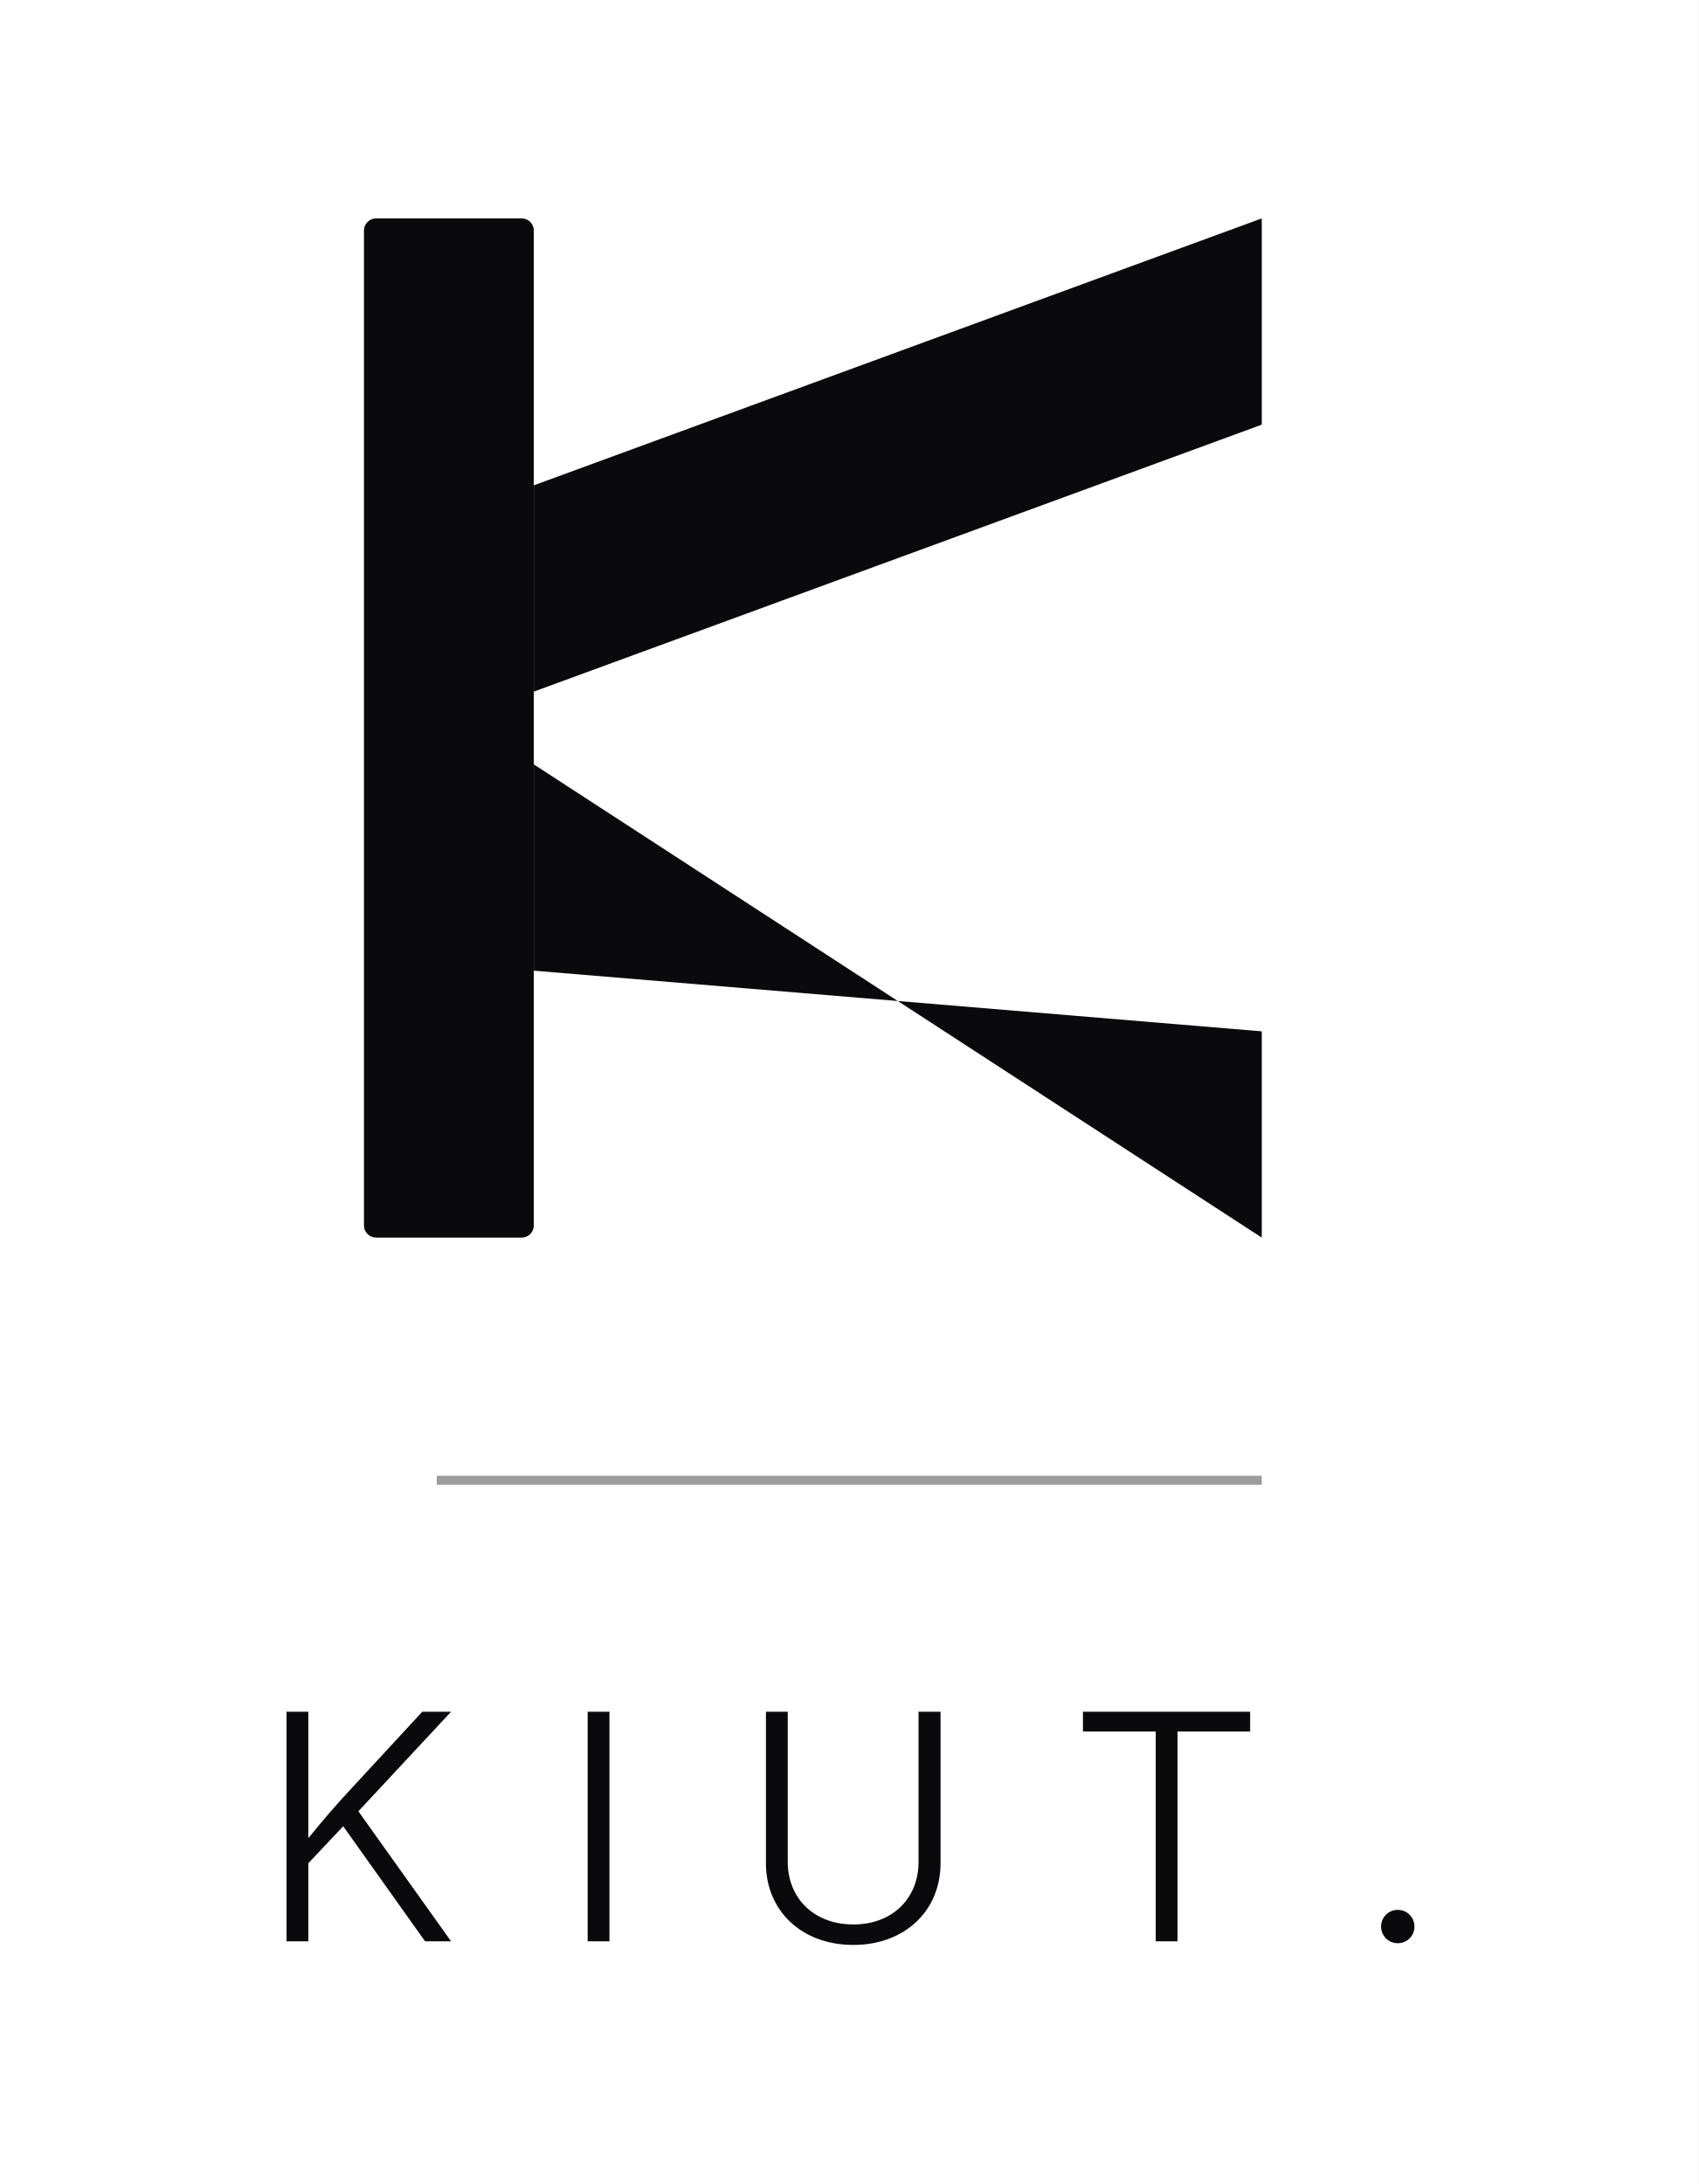
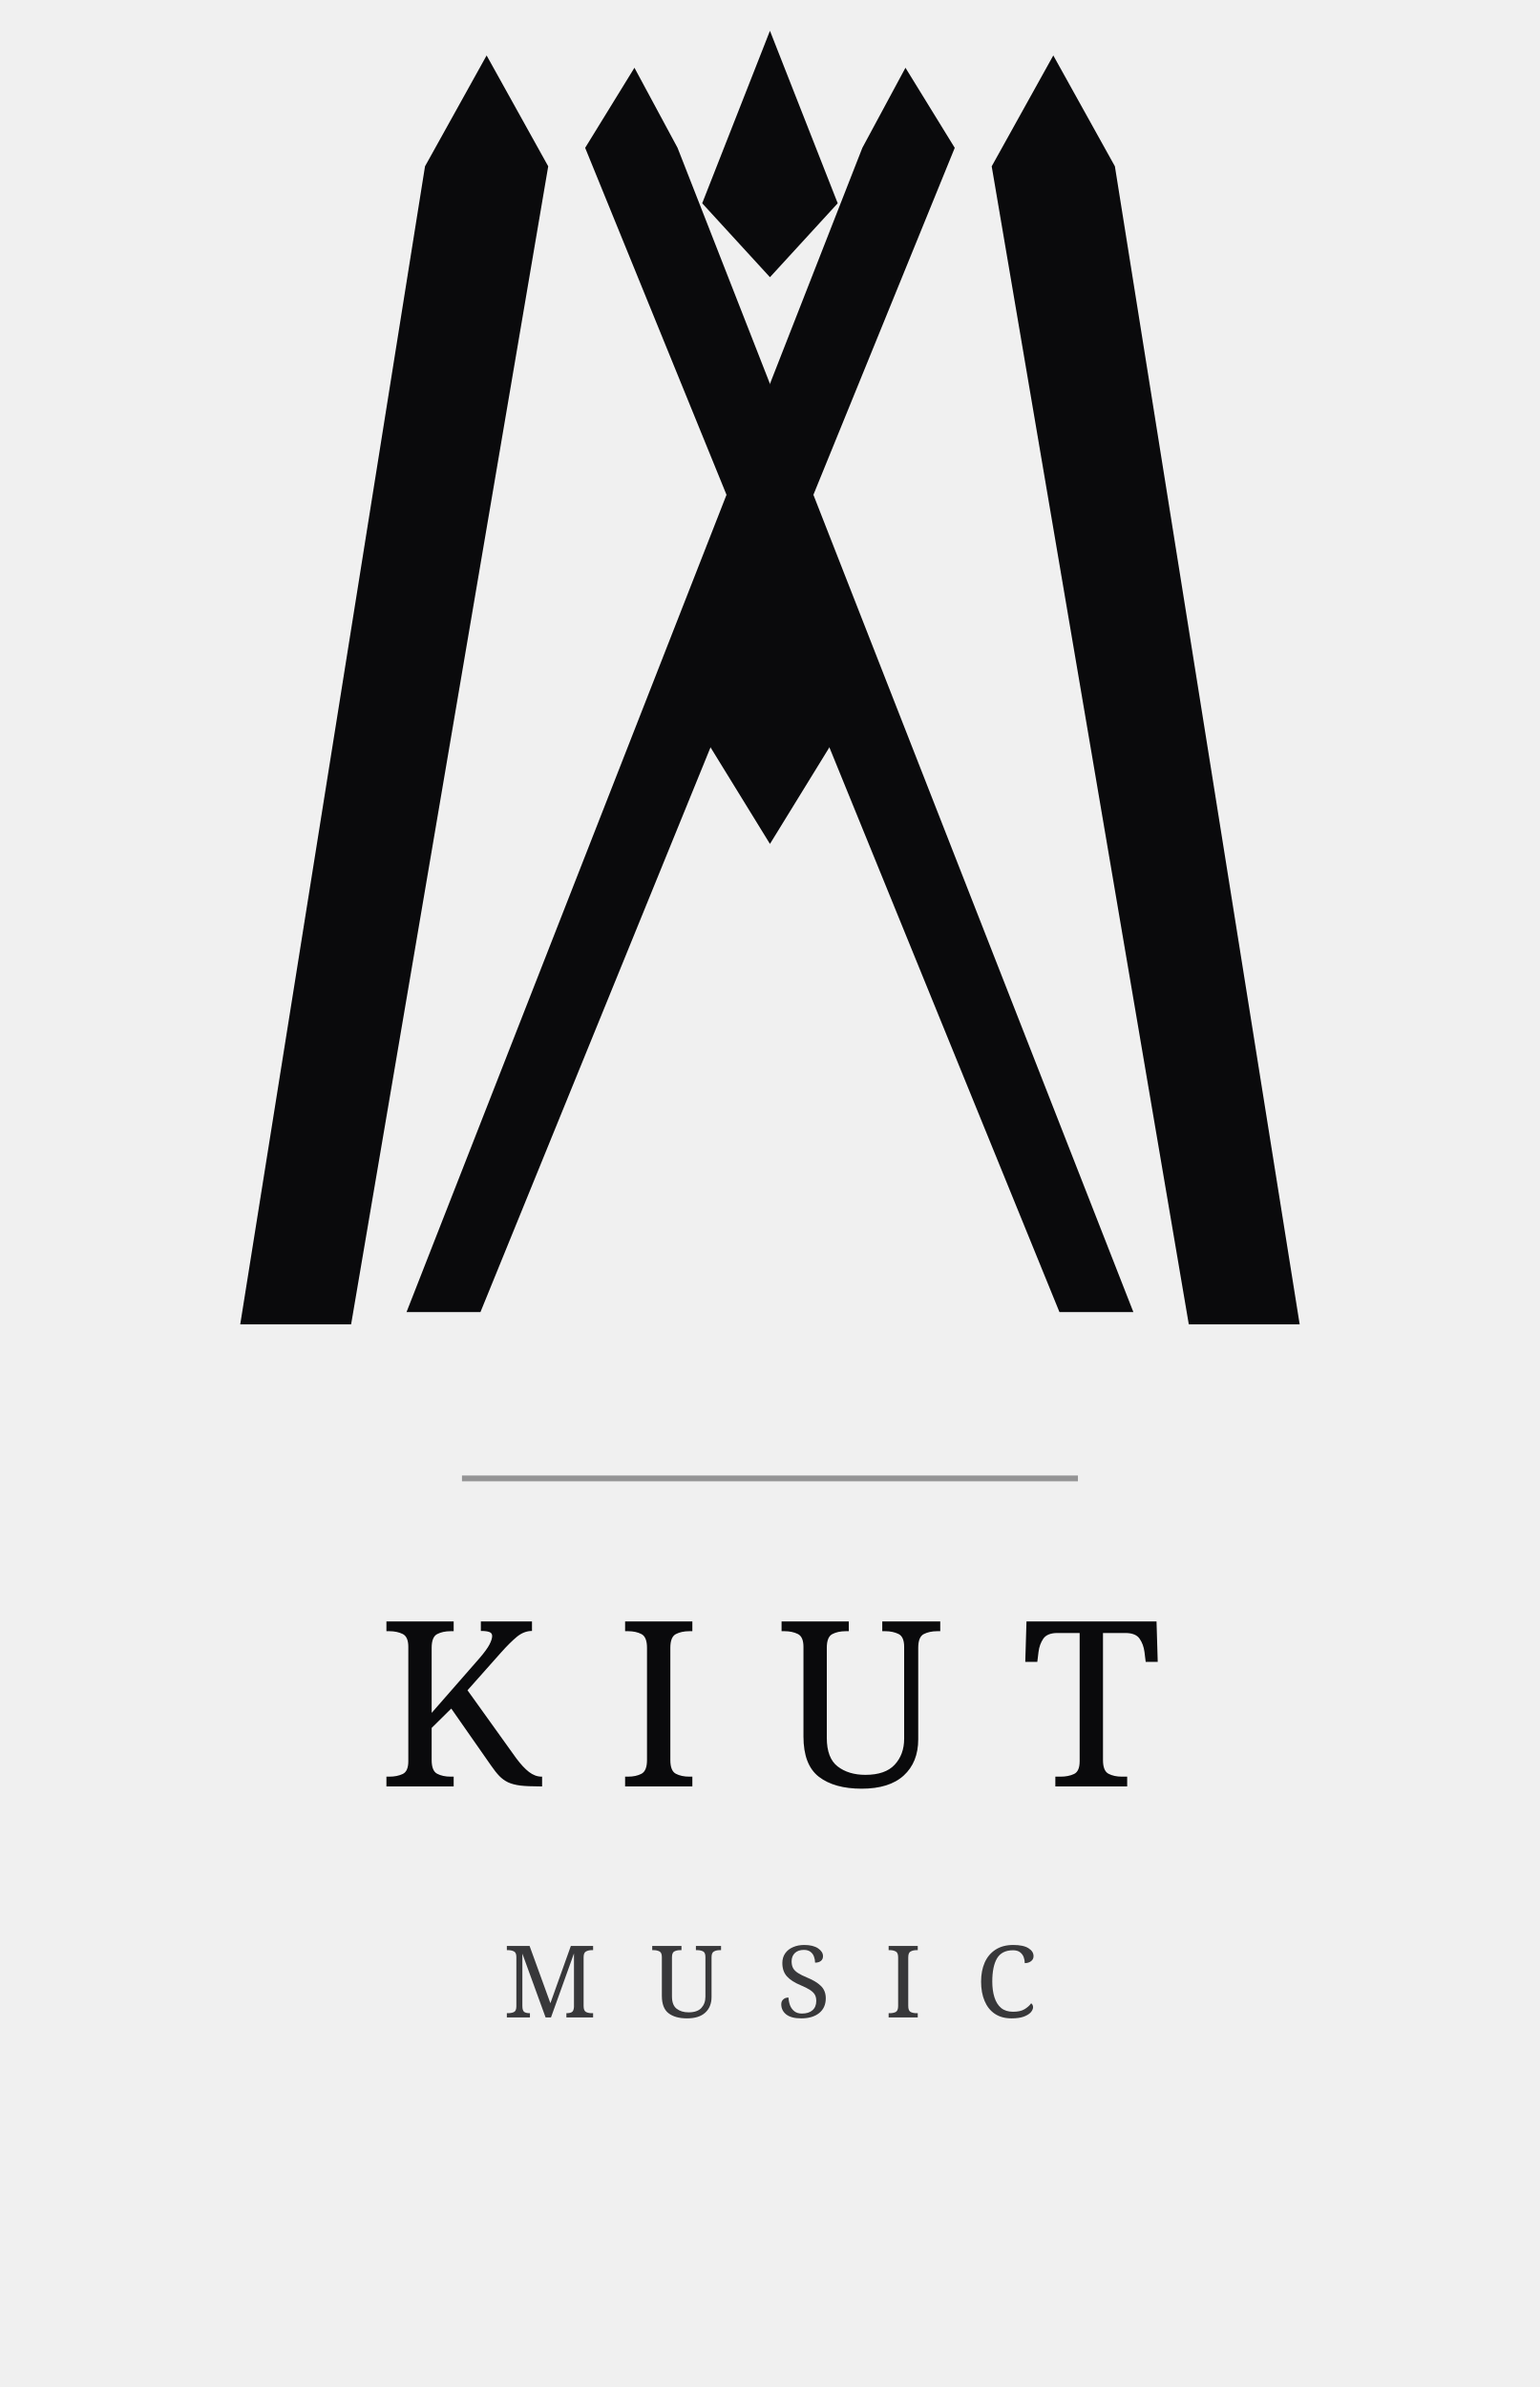
- <svg xmlns="http://www.w3.org/2000/svg" viewBox="0 0 140 180" fill="none">
-   <rect width="140" height="180" fill="#FFFFFF" />
-   <g transform="translate(20, 10)">
-     <rect x="10" y="8" width="14" height="84" rx="1" fill="#0A0A0C" />
-     <polygon points="24,47 24,30 84,8 84,25" fill="#0A0A0C" />
-     <polygon points="24,53 24,70 84,75 84,92" fill="#0A0A0C" />
+ <svg xmlns="http://www.w3.org/2000/svg" viewBox="0 0 200 310" fill="none">
+   <g transform="translate(20,4) scale(0.8)">
+     <polygon points="54,4  64,22  32,210  14,210  44,22" fill="#0A0A0C" />
+     <polygon points="146,4  136,22  168,210  186,210  156,22" fill="#0A0A0C" />
+     <polygon points="78,6  85,19  159,208  147,208  70,19" fill="#0A0A0C" />
+     <polygon points="122,6  130,19  53,208  41,208  115,19" fill="#0A0A0C" />
+     <polygon points="100,0  111,28  100,40  89,28" fill="#0A0A0C" />
+     <polygon points="100,78  116,106  100,132  84,106" fill="#0A0A0C" />
  </g>
-   <line x1="36" y1="122" x2="104" y2="122" stroke="#0A0A0C" stroke-width="0.75" opacity="0.4" />
-   <text x="70" y="160" text-anchor="middle" font-family="'Space Grotesk', Inter, Helvetica Neue, sans-serif" font-size="26" font-weight="300" letter-spacing="8" fill="#0A0A0C">KIUT.</text>
+   <line x1="60" y1="192" x2="140" y2="192" stroke="#0A0A0C" stroke-width="0.75" opacity="0.4" />
+   <text x="100" y="232" text-anchor="middle" font-family="'Cinzel', 'Cormorant Garamond', Georgia, serif" font-size="30" font-weight="300" letter-spacing="10" fill="#0A0A0C">KIUT</text>
+   <text x="100" y="262" text-anchor="middle" font-family="'Cinzel', 'Cormorant Garamond', Georgia, serif" font-size="13" font-weight="300" letter-spacing="7" fill="#0A0A0C" opacity="0.8">MUSIC</text>
</svg>
